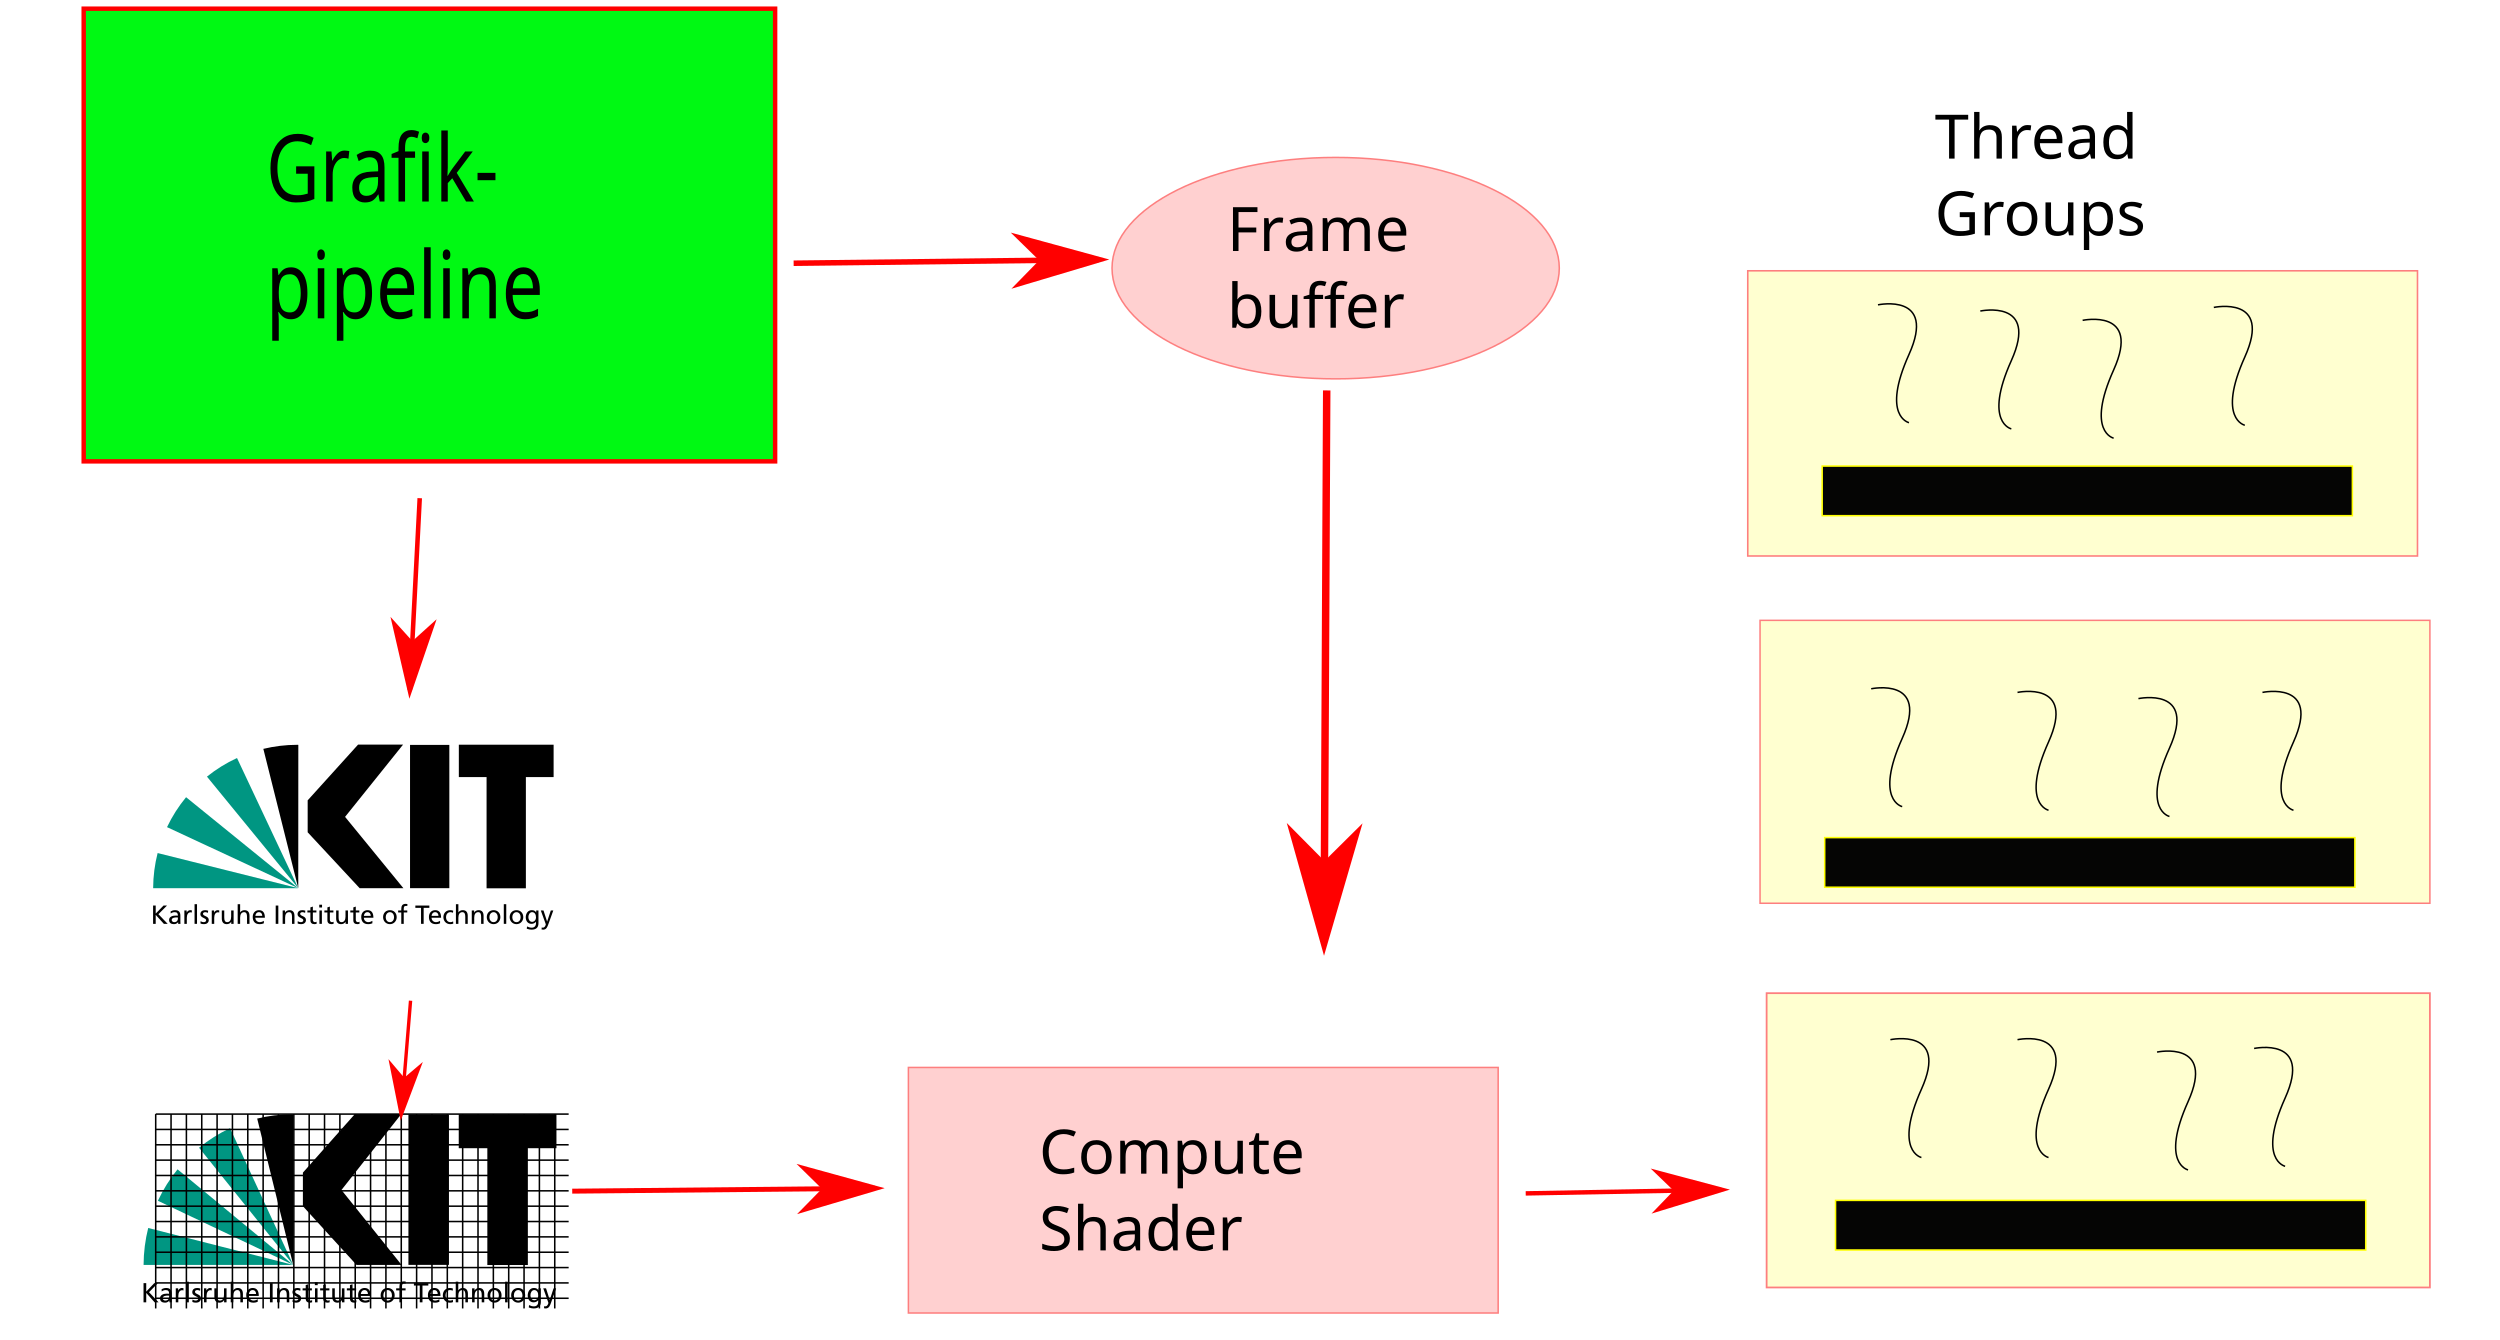
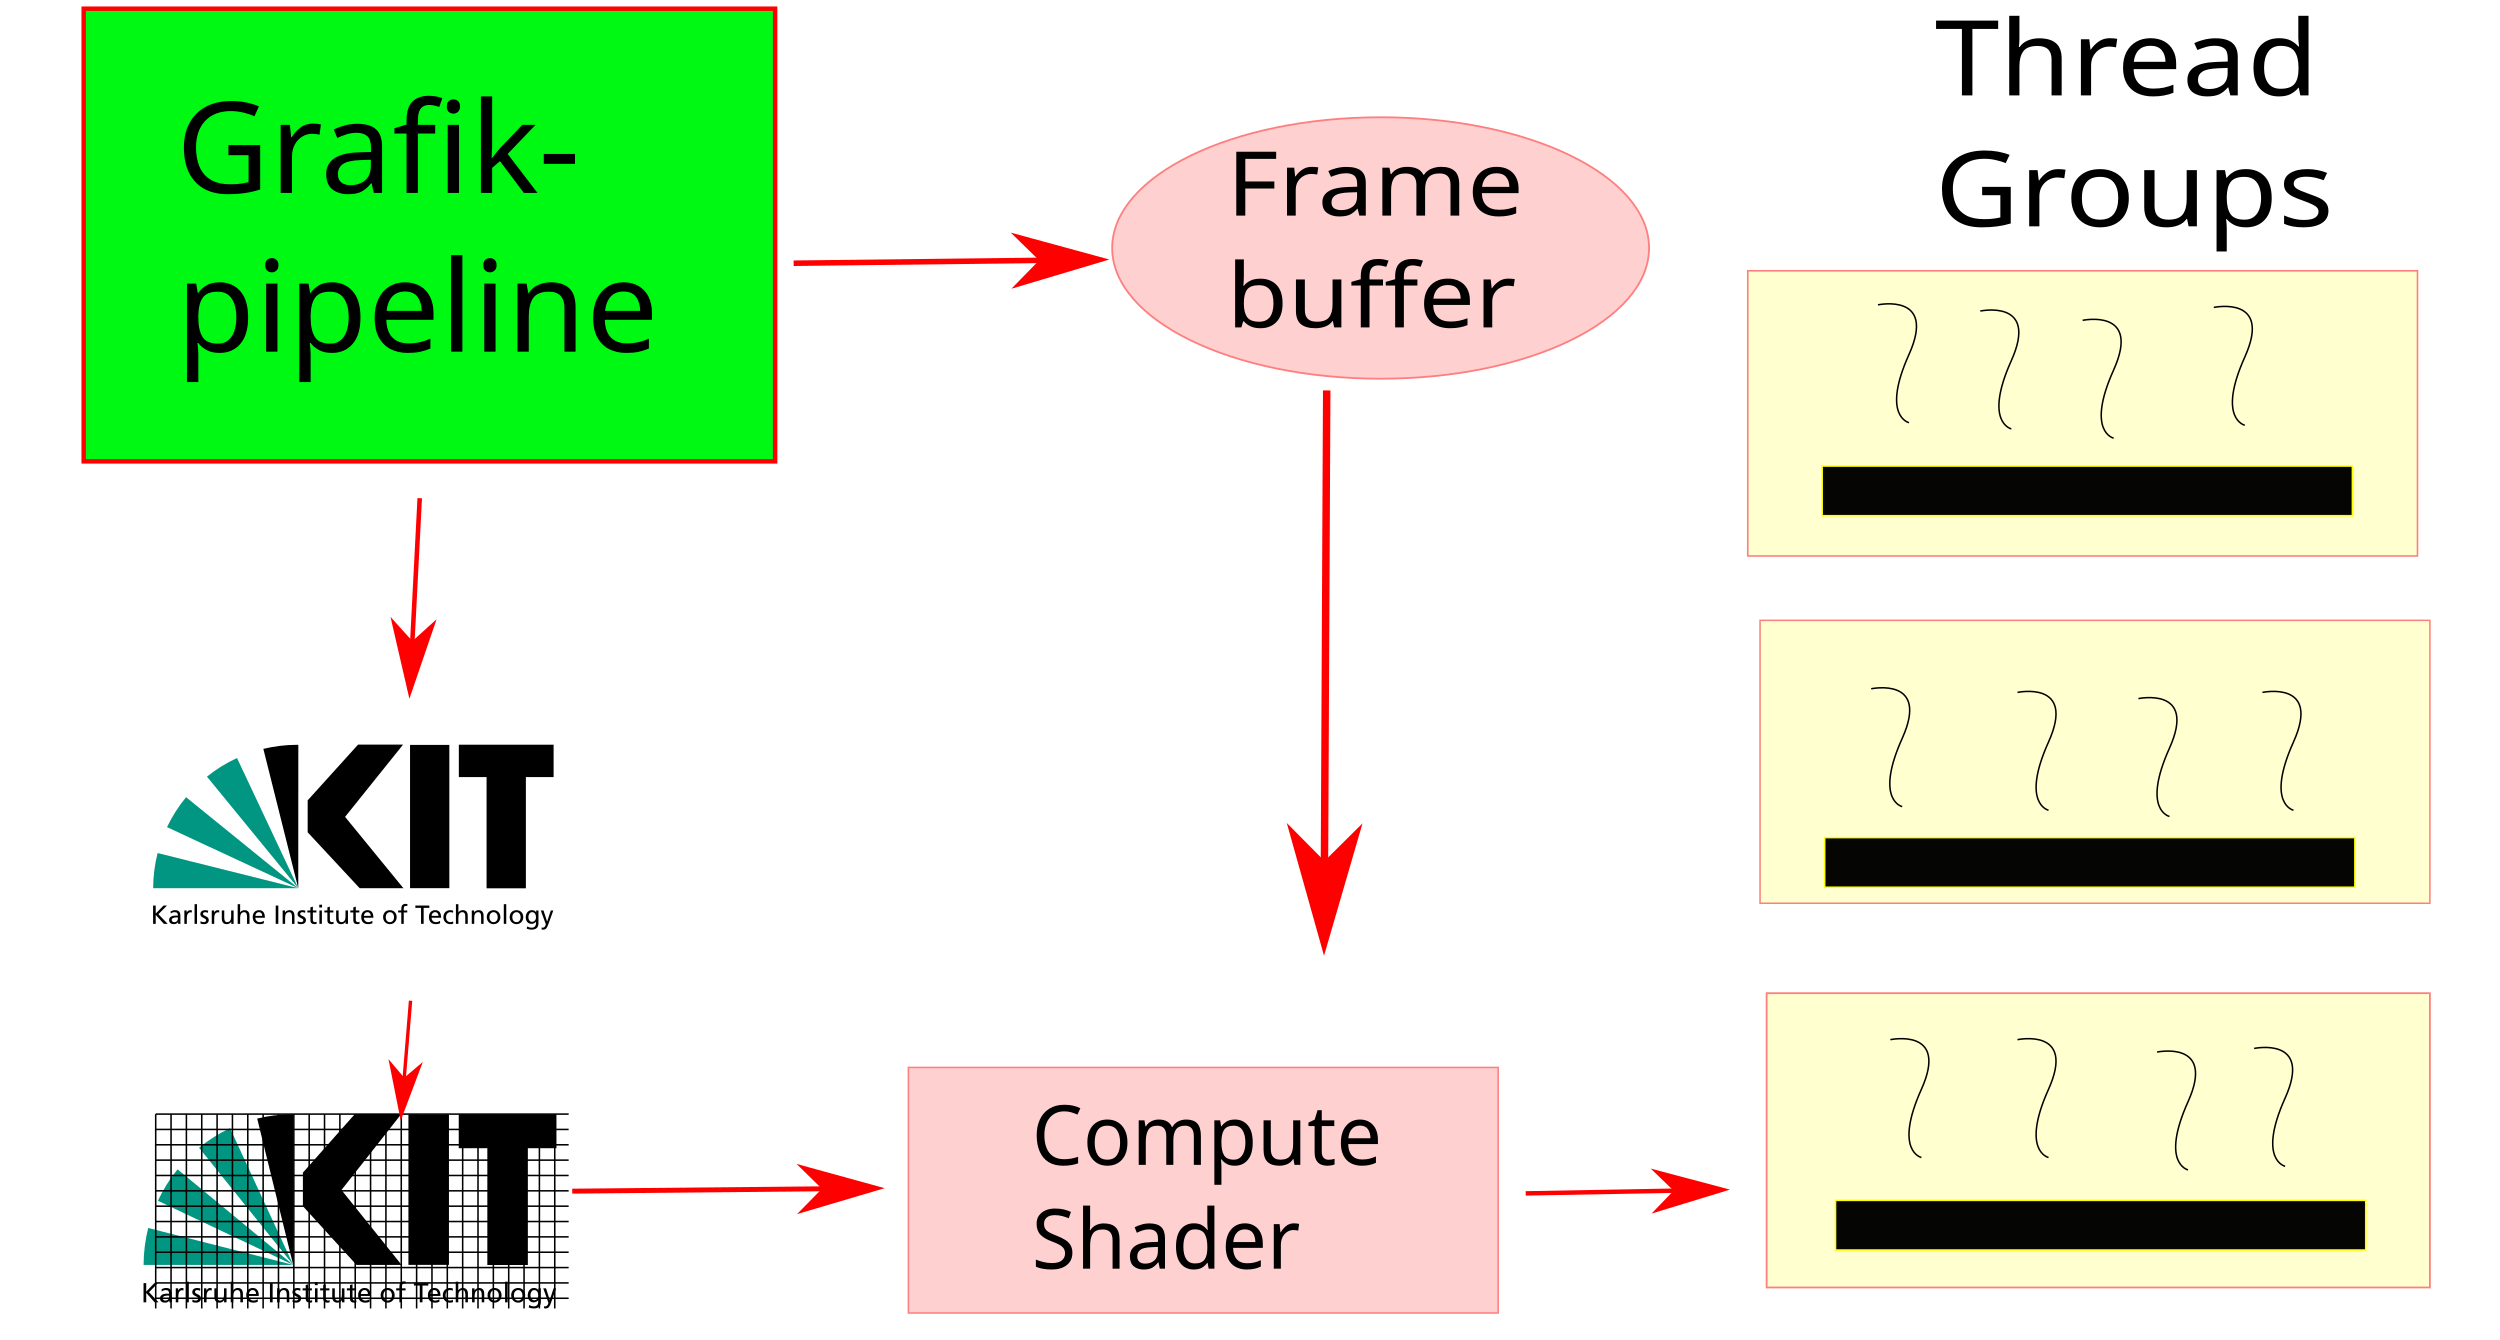
<svg xmlns="http://www.w3.org/2000/svg" width="431mm" height="231mm" viewBox="0 0 431 231" version="1.1" id="svg865">
  <defs id="defs859">
    <marker style="overflow:visible" id="marker8663" refX="0" refY="0" orient="auto">
      <path transform="matrix(-0.8,0,0,-0.8,-10,0)" style="fill:#ff0000;fill-opacity:1;fill-rule:evenodd;stroke:#ff0000;stroke-width:1pt;stroke-opacity:1" d="M 0,0 5,-5 -12.5,0 5,5 Z" id="path8661" />
    </marker>
    <marker orient="auto" refY="0" refX="0" id="marker1765" style="overflow:visible">
      <path id="path1763" d="M 0,0 5,-5 -12.5,0 5,5 Z" style="fill:#ff0000;fill-opacity:1;fill-rule:evenodd;stroke:#ff0000;stroke-width:1pt;stroke-opacity:1" transform="matrix(-0.8,0,0,-0.8,-10,0)" />
    </marker>
    <marker orient="auto" refY="0" refX="0" id="Arrow1Lend" style="overflow:visible">
      <path id="path1086" d="M 0,0 5,-5 -12.5,0 5,5 Z" style="fill:#ff0000;fill-opacity:1;fill-rule:evenodd;stroke:#ff0000;stroke-width:1pt;stroke-opacity:1" transform="matrix(-0.8,0,0,-0.8,-10,0)" />
    </marker>
    <marker orient="auto" refY="0" refX="0" id="marker1765-7" style="overflow:visible">
      <path id="path1763-9" d="M 0,0 5,-5 -12.5,0 5,5 Z" style="fill:#ff0000;fill-opacity:1;fill-rule:evenodd;stroke:#ff0000;stroke-width:1pt;stroke-opacity:1" transform="matrix(-0.8,0,0,-0.8,-10,0)" />
    </marker>
    <marker orient="auto" refY="0" refX="0" id="marker1765-7-8" style="overflow:visible">
      <path id="path1763-9-2" d="M 0,0 5,-5 -12.5,0 5,5 Z" style="fill:#ff0000;fill-opacity:1;fill-rule:evenodd;stroke:#ff0000;stroke-width:1pt;stroke-opacity:1" transform="matrix(-0.8,0,0,-0.8,-10,0)" />
    </marker>
    <marker orient="auto" refY="0" refX="0" id="marker1765-7-6" style="overflow:visible">
      <path id="path1763-9-7" d="M 0,0 5,-5 -12.5,0 5,5 Z" style="fill:#ff0000;fill-opacity:1;fill-rule:evenodd;stroke:#ff0000;stroke-width:1pt;stroke-opacity:1" transform="matrix(-0.8,0,0,-0.8,-10,0)" />
    </marker>
    <marker style="overflow:visible" id="marker8663-7" refX="0" refY="0" orient="auto">
      <path transform="matrix(-0.8,0,0,-0.8,-10,0)" style="fill:#ff0000;fill-opacity:1;fill-rule:evenodd;stroke:#ff0000;stroke-width:1pt;stroke-opacity:1" d="M 0,0 5,-5 -12.5,0 5,5 Z" id="path8661-4" />
    </marker>
  </defs>
  <g id="layer1" transform="translate(0,-66)">
    <rect style="opacity:0.5;fill:#ff0000;fill-opacity:0.365;stroke:#fc0000;stroke-width:0.265;stroke-miterlimit:4;stroke-dasharray:none;stroke-opacity:1;paint-order:markers fill stroke" id="rect1434" width="101.676" height="42.333" x="156.607" y="250.028" />
-     <text xml:space="preserve" style="font-style:normal;font-weight:normal;font-size:10.583px;line-height:1.25;font-family:sans-serif;letter-spacing:0px;word-spacing:0px;fill:#000000;fill-opacity:1;stroke:none;stroke-width:0.265" x="179.134" y="268.339" id="text1438">
-       <tspan id="tspan1436" x="179.134" y="268.339" style="stroke-width:0.265">Compute</tspan>
-       <tspan x="179.134" y="281.568" style="stroke-width:0.265" id="tspan1479">Shader</tspan>
+     <text xml:space="preserve" style="font-style:normal;font-weight:normal;font-size:14.128px;line-height:1.25;font-family:sans-serif;letter-spacing:0px;word-spacing:0px;fill:#000000;fill-opacity:1;stroke:none;stroke-width:0.353" x="180.214" y="263.37" id="text1438" transform="scale(0.9870291,1.013141)">
+       <tspan id="tspan1436" x="180.214" y="263.37" style="stroke-width:0.353">Compute</tspan>
+       <tspan x="180.214" y="281.029" style="stroke-width:0.353" id="tspan1479">Shader</tspan>
    </text>
-     <ellipse style="opacity:0.5;fill:#ff0000;fill-opacity:0.365;stroke:#fc0000;stroke-width:0.265;stroke-miterlimit:4;stroke-dasharray:none;stroke-opacity:1;paint-order:markers fill stroke" id="path1440" cx="230.268" cy="112.228" rx="38.554" ry="19.088" />
-     <text xml:space="preserve" style="font-style:normal;font-weight:normal;font-size:10.583px;line-height:1.25;font-family:sans-serif;letter-spacing:0px;word-spacing:0px;fill:#000000;fill-opacity:1;stroke:none;stroke-width:0.265" x="211.537" y="109.275" id="text1444">
-       <tspan id="tspan1442" x="211.537" y="109.275" style="stroke-width:0.265">Frame</tspan>
-       <tspan x="211.537" y="122.504" style="stroke-width:0.265" id="tspan1477">buffer</tspan>
+     <ellipse style="opacity:0.5;fill:#ff0000;fill-opacity:0.365;stroke:#fc0000;stroke-width:0.315;stroke-miterlimit:4;stroke-dasharray:none;stroke-opacity:1;paint-order:markers fill stroke" id="path1440" cx="238.019" cy="108.754" rx="46.279" ry="22.537" />
+     <text xml:space="preserve" style="font-style:normal;font-weight:normal;font-size:16.296px;line-height:1.25;font-family:sans-serif;letter-spacing:0px;word-spacing:0px;fill:#000000;fill-opacity:1;stroke:none;stroke-width:0.407" x="199.985" y="109.096" id="text1444" transform="scale(1.057417,0.9457006)">
+       <tspan id="tspan1442" x="199.985" y="109.096" style="stroke-width:0.407">Frame</tspan>
+       <tspan x="199.985" y="129.465" style="stroke-width:0.407" id="tspan1477">buffer</tspan>
    </text>
    <g transform="matrix(0.3527778,0,0,-0.3527778,26.39262,226.3122)" id="g1454">
      <g transform="scale(0.1)" id="g1456">
        <path id="path1458" style="fill:#000000;fill-opacity:1;fill-rule:nonzero;stroke:none" d="M 1223.2,203.746 H 1009.45 L 755.41,476.984 v 156.067 l 246.31,272.441 h 219.94 L 938.203,552.305 1223.2,203.746" />
        <path id="path1460" style="fill:#000000;fill-opacity:1;fill-rule:nonzero;stroke:none" d="m 1255.67,203.855 h 192.07 V 904 h -192.07 z" />
        <path id="path1462" style="fill:#000000;fill-opacity:1;fill-rule:nonzero;stroke:none" d="M 1957.31,904.98 H 1494.16 V 746.719 h 135.54 v -543.52 h 192.07 v 543.52 h 135.54 V 904.98" />
        <path id="path1464" style="fill:#000000;fill-opacity:1;fill-rule:nonzero;stroke:none" d="m 709.523,203.813 -0.109,0.226 v -0.098 l 0.109,-0.128" />
        <path id="path1466" style="fill:#000000;fill-opacity:1;fill-rule:nonzero;stroke:none" d="m 709.414,203.879 v 0.062 l -0.023,0.032 0.023,-0.094" />
        <path id="path1468" style="fill:#009682;fill-opacity:1;fill-rule:nonzero;stroke:none" d="M 161.211,648.41 C 124.453,603.922 93.129,554.805 68.082,502.125 L 709.41,203.75 161.211,648.41" />
        <path id="path1470" style="fill:#009682;fill-opacity:1;fill-rule:nonzero;stroke:none" d="m 709.336,204.055 -299.25,635.894 c -52.801,-24.328 -102.074,-54.957 -146.848,-91 l 446.16,-545.133 -0.062,0.239" />
        <path id="path1472" style="fill:#000000;fill-opacity:1;fill-rule:nonzero;stroke:none" d="m 709.391,203.973 0.023,-0.032 v 0.098 l -0.086,0.18 0.063,-0.246" />
        <path id="path1474" style="fill:#000000;fill-opacity:1;fill-rule:nonzero;stroke:none" d="m 709.391,203.973 0.023,-0.032 v 0.098 l -0.086,0.18 0.063,-0.246" />
        <path id="path1476" style="fill:#009682;fill-opacity:1;fill-rule:nonzero;stroke:none" d="M 22.172,375.523 C 8.09,320.574 0.527,263.016 0.234,203.734 H 709.191 L 22.172,375.523" />
        <path id="path1478" style="fill:#000000;fill-opacity:1;fill-rule:nonzero;stroke:none" d="m 709.422,203.879 0.328,700.43 c -1.77,0.011 -3.52,0.132 -5.293,0.132 -57.098,0 -112.539,-6.961 -165.691,-19.789 l 170.57,-680.597 0.086,-0.176" />
        <path id="path1480" style="fill:#000000;fill-opacity:1;fill-rule:nonzero;stroke:none" d="M 0,118.922 H 12.809 V 79.617 L 50.973,118.922 H 68.004 L 26,76.656 71.332,29.531 H 52.637 L 12.809,73.336 V 29.531 H 0 v 89.391" />
        <path id="path1482" style="fill:#000000;fill-opacity:1;fill-rule:nonzero;stroke:none" d="m 121.281,60.652 c -2.566,0 -5.125,0.262 -7.687,0.262 -6.528,0 -22.668,-1.035 -22.668,-12.566 0,-6.899 6.656,-10.617 12.168,-10.617 11.906,0 18.187,7.43 18.187,17.16 z M 85.551,90.231 c 6.016,3.594 13.191,6.144 21.515,6.144 18.696,0 26.254,-9.211 26.254,-27.012 V 42.34 c 0,-7.43 0.254,-10.891 0.508,-12.809 h -11.273 v 8.457 h -0.254 C 119.488,34.02 113.082,28 102.066,28 87.984,28 78.121,34.141 78.121,48.348 c 0,16.406 17.922,21.523 30.352,21.523 4.734,0 8.066,0 12.808,-0.254 0,11.277 -4.105,17.031 -16.14,17.031 -6.782,0 -14.082,-2.559 -18.953,-6.652 l -0.637,10.234" />
        <path id="path1484" style="fill:#000000;fill-opacity:1;fill-rule:nonzero;stroke:none" d="m 152.816,94.852 h 11.27 V 84.723 h 0.254 c 3.203,6.789 10.117,11.652 17.035,11.652 3.59,0 5.383,-0.371 7.938,-0.891 V 84.723 c -2.168,0.898 -4.606,1.164 -6.657,1.164 -10.758,0 -17.801,-10.246 -17.801,-26.637 V 29.531 h -12.039 v 65.32" />
        <path id="path1486" style="fill:#000000;fill-opacity:1;fill-rule:nonzero;stroke:none" d="m 202.633,29.531 h 12.035 v 96.051 H 202.633 Z" />
        <path id="path1488" style="fill:#000000;fill-opacity:1;fill-rule:nonzero;stroke:none" d="m 232.023,42.34 c 4.739,-3.07 11.532,-4.609 14.985,-4.609 5.5,0 12.293,2.309 12.293,9.34 0,11.91 -28.301,10.899 -28.301,29.207 0,13.574 10.113,20.098 23.047,20.098 5.641,0 10.246,-1.145 14.992,-2.551 l -1.031,-10.496 c -2.684,1.66 -9.86,3.32 -12.676,3.32 -6.152,0 -11.523,-2.559 -11.523,-7.941 0,-13.309 28.3,-9.48 28.3,-30.359 C 272.109,34.398 260.965,28 249.316,28 c -6.152,0 -12.425,0.629 -17.933,3.59 l 0.64,10.75" />
        <path id="path1490" style="fill:#000000;fill-opacity:1;fill-rule:nonzero;stroke:none" d="M 286.707,94.852 H 297.98 V 84.723 h 0.254 c 3.2,6.789 10.11,11.652 17.036,11.652 3.582,0 5.378,-0.371 7.933,-0.891 V 84.723 c -2.172,0.898 -4.605,1.164 -6.656,1.164 -10.754,0 -17.801,-10.246 -17.801,-26.637 V 29.531 h -12.039 v 65.32" />
        <path id="path1492" style="fill:#000000;fill-opacity:1;fill-rule:nonzero;stroke:none" d="m 393.516,29.531 h -11.649 v 10.367 h -0.262 C 378.016,32.48 369.313,28 360.219,28 343.316,28 335.758,38.488 335.758,56.039 v 38.812 h 12.035 V 61.043 c 0,-15.234 3.336,-22.664 13.832,-23.312 13.707,0 19.855,11.008 19.855,26.895 v 30.227 h 12.036 V 29.531" />
        <path id="path1494" style="fill:#000000;fill-opacity:1;fill-rule:nonzero;stroke:none" d="m 413.336,125.582 h 12.039 V 85.496 h 0.258 c 4.351,6.914 11.91,10.879 21.004,10.879 16.906,0 24.461,-10.488 24.461,-28.039 V 29.531 h -12.039 v 33.805 c 0,15.234 -3.325,22.668 -13.829,23.312 -13.707,0 -19.855,-11.008 -19.855,-26.895 V 29.531 h -12.039 v 96.051" />
        <path id="path1496" style="fill:#000000;fill-opacity:1;fill-rule:nonzero;stroke:none" d="m 533.512,68.473 c 0,9.98 -5.887,18.176 -16.262,18.176 -11.781,0 -16.648,-9.726 -17.543,-18.176 z m 7.812,-36.254 C 536.719,30.551 531.465,28 520.711,28 c -23.18,0 -33.813,14.09 -33.813,35.336 0,19.348 12.165,33.039 30.606,33.039 21.773,0 28.82,-15.871 28.82,-36.887 h -46.617 c 0,-12.93 10.117,-21.758 21.512,-21.758 7.945,0 17.164,4.098 20.105,6.527 v -12.039" />
        <path id="path1498" style="fill:#000000;fill-opacity:1;fill-rule:nonzero;stroke:none" d="m 599.207,29.531 h 12.809 v 89.391 H 599.207 Z" />
        <path id="path1500" style="fill:#000000;fill-opacity:1;fill-rule:nonzero;stroke:none" d="m 633.145,94.852 h 11.656 V 84.481 h 0.262 c 3.585,7.422 12.292,11.895 21.382,11.895 16.903,0 24.465,-10.488 24.465,-28.039 V 29.531 h -12.043 v 33.805 c 0,15.234 -3.324,22.668 -13.828,23.312 -13.707,0 -19.855,-11.008 -19.855,-26.895 V 29.531 h -12.039 v 65.32" />
        <path id="path1502" style="fill:#000000;fill-opacity:1;fill-rule:nonzero;stroke:none" d="m 706.961,42.34 c 4.738,-3.07 11.527,-4.609 14.988,-4.609 5.504,0 12.289,2.309 12.289,9.34 0,11.91 -28.297,10.899 -28.297,29.207 0,13.574 10.114,20.098 23.047,20.098 5.641,0 10.246,-1.145 14.992,-2.551 l -1.031,-10.496 c -2.687,1.66 -9.859,3.32 -12.679,3.32 -6.149,0 -11.528,-2.559 -11.528,-7.941 0,-13.309 28.309,-9.48 28.309,-30.359 C 747.051,34.398 735.902,28 724.25,28 c -6.148,0 -12.418,0.629 -17.926,3.59 l 0.637,10.75" />
        <path id="path1504" style="fill:#000000;fill-opacity:1;fill-rule:nonzero;stroke:none" d="M 798.082,85.113 H 780.793 V 49.391 c 0,-7.562 4.609,-11.66 10.117,-11.66 3.715,0 6.406,1.148 8.195,2.309 v -10.25 C 796.418,29.02 792.707,28 788.863,28 776.434,28 768.75,33.891 768.75,46.949 v 38.164 h -14.723 v 9.738 h 14.723 v 15.105 l 12.043,3.848 V 94.852 h 17.289 v -9.738" />
        <path id="path1506" style="fill:#000000;fill-opacity:1;fill-rule:nonzero;stroke:none" d="m 812.809,94.852 h 12.035 V 29.531 h -12.035 z m 12.808,14.589 h -13.574 v 13.575 h 13.574 v -13.575" />
        <path id="path1508" style="fill:#000000;fill-opacity:1;fill-rule:nonzero;stroke:none" d="M 881.133,85.113 H 863.844 V 49.391 c 0,-7.562 4.609,-11.66 10.117,-11.66 3.711,0 6.402,1.148 8.191,2.309 v -10.25 C 879.461,29.02 875.754,28 871.914,28 859.48,28 851.801,33.891 851.801,46.949 V 85.113 H 837.07 v 9.738 h 14.731 v 15.105 l 12.043,3.848 V 94.852 h 17.289 v -9.738" />
        <path id="path1510" style="fill:#000000;fill-opacity:1;fill-rule:nonzero;stroke:none" d="m 952.344,29.531 h -11.672 v 10.367 h -0.25 C 936.832,32.48 928.133,28 919.043,28 902.133,28 894.57,38.488 894.57,56.039 v 38.812 h 12.043 V 61.043 c 0,-15.234 3.328,-22.664 13.828,-23.312 13.711,0 19.86,11.008 19.86,26.895 v 30.227 h 12.043 V 29.531" />
        <path id="path1512" style="fill:#000000;fill-opacity:1;fill-rule:nonzero;stroke:none" d="M 1007.84,85.113 H 990.563 V 49.391 c 0,-7.562 4.609,-11.66 10.117,-11.66 3.71,0 6.4,1.148 8.19,2.309 v -10.25 C 1006.18,29.02 1002.47,28 998.633,28 c -12.43,0 -20.11,5.891 -20.11,18.949 v 38.164 h -14.722 v 9.738 h 14.722 v 15.105 l 12.04,3.848 V 94.852 h 17.277 v -9.738" />
        <path id="path1514" style="fill:#000000;fill-opacity:1;fill-rule:nonzero;stroke:none" d="m 1063.8,68.473 c 0,9.98 -5.89,18.176 -16.25,18.176 -11.79,0 -16.66,-9.726 -17.56,-18.176 z m 7.82,-36.254 C 1066.99,30.551 1061.77,28 1050.99,28 c -23.18,0 -33.81,14.09 -33.81,35.336 0,19.348 12.17,33.039 30.6,33.039 21.78,0 28.83,-15.871 28.83,-36.887 h -46.62 c 0,-12.93 10.11,-21.758 21.51,-21.758 7.93,0 17.18,4.098 20.12,6.527 v -12.039" />
        <path id="path1516" style="fill:#000000;fill-opacity:1;fill-rule:nonzero;stroke:none" d="m 1157.28,37.73 c 14.1,0 20.36,12.801 20.36,24.453 0,12.422 -7.55,24.465 -20.36,24.465 -12.92,0 -20.48,-12.043 -20.48,-24.465 0,-11.652 6.26,-24.453 20.48,-24.453 z m 0,58.645 c 19.86,0 33.18,-14.336 33.18,-34.191 C 1190.46,43.48 1176.88,28 1157.28,28 c -19.71,0 -33.29,15.48 -33.29,34.184 0,19.855 13.32,34.191 33.29,34.191" />
        <path id="path1518" style="fill:#000000;fill-opacity:1;fill-rule:nonzero;stroke:none" d="m 1212.88,85.113 h -15.37 v 9.738 h 15.37 v 6.003 c 0,15.879 4.09,26.27 21.88,26.27 3.08,0 5.65,-0.391 8.07,-0.77 l -0.51,-9.738 c -1.4,0.508 -3.7,0.762 -5.75,0.762 -10.38,0 -11.65,-6.649 -11.65,-15.488 v -7.039 h 17.28 v -9.738 h -17.28 v -55.582 h -12.04 v 55.582" />
        <path id="path1520" style="fill:#000000;fill-opacity:1;fill-rule:nonzero;stroke:none" d="m 1309.43,107.652 h -27.78 v 11.27 h 68.37 v -11.27 h -27.79 V 29.531 h -12.8 v 78.121" />
        <path id="path1522" style="fill:#000000;fill-opacity:1;fill-rule:nonzero;stroke:none" d="m 1394.61,68.473 c 0,9.98 -5.87,18.176 -16.25,18.176 -11.79,0 -16.67,-9.726 -17.55,-18.176 z m 7.81,-36.254 C 1397.82,30.551 1392.58,28 1381.8,28 c -23.18,0 -33.79,14.09 -33.79,35.336 0,19.348 12.15,33.039 30.6,33.039 21.78,0 28.8,-15.871 28.8,-36.887 h -46.6 c 0,-12.93 10.13,-21.758 21.5,-21.758 7.95,0 17.17,4.098 20.11,6.527 v -12.039" />
        <path id="path1524" style="fill:#000000;fill-opacity:1;fill-rule:nonzero;stroke:none" d="m 1465.57,83.836 c -4.61,1.914 -9.22,2.812 -13.06,2.812 -13.45,0 -21.01,-12.043 -21.01,-24.465 0,-11.652 6.28,-24.453 21.77,-24.453 4.1,0 9.23,1.277 12.95,3.719 l 0.9,-10.758 C 1462.13,28.379 1456.35,28 1452,28 c -19.74,0 -33.31,15.48 -33.31,34.184 0,19.855 13.34,34.191 33.31,34.191 4.85,0 11.14,-1.145 14.59,-2.551 l -1.02,-9.988" />
        <path id="path1526" style="fill:#000000;fill-opacity:1;fill-rule:nonzero;stroke:none" d="m 1479.9,125.582 h 12.05 V 85.496 h 0.25 c 4.35,6.914 11.91,10.879 21.01,10.879 16.9,0 24.46,-10.488 24.46,-28.039 V 29.531 h -12.05 v 33.805 c 0,15.234 -3.32,22.668 -13.82,23.312 -13.71,0 -19.85,-11.008 -19.85,-26.895 V 29.531 h -12.05 v 96.051" />
        <path id="path1528" style="fill:#000000;fill-opacity:1;fill-rule:nonzero;stroke:none" d="M 1557.35,94.852 H 1569 V 84.481 h 0.26 c 3.58,7.422 12.29,11.895 21.37,11.895 16.91,0 24.47,-10.488 24.47,-28.039 V 29.531 h -12.03 v 33.805 c 0,15.234 -3.35,22.668 -13.84,23.312 -13.71,0 -19.86,-11.008 -19.86,-26.895 V 29.531 h -12.02 v 65.32" />
        <path id="path1530" style="fill:#000000;fill-opacity:1;fill-rule:nonzero;stroke:none" d="m 1663.97,37.73 c 14.09,0 20.36,12.801 20.36,24.453 0,12.422 -7.56,24.465 -20.36,24.465 -12.93,0 -20.49,-12.043 -20.49,-24.465 0,-11.652 6.27,-24.453 20.49,-24.453 z m 0,58.645 c 19.86,0 33.17,-14.336 33.17,-34.191 C 1697.14,43.48 1683.57,28 1663.97,28 c -19.72,0 -33.29,15.48 -33.29,34.184 0,19.855 13.31,34.191 33.29,34.191" />
        <path id="path1532" style="fill:#000000;fill-opacity:1;fill-rule:nonzero;stroke:none" d="m 1713.85,29.531 h 12.039 v 96.051 H 1713.85 Z" />
        <path id="path1534" style="fill:#000000;fill-opacity:1;fill-rule:nonzero;stroke:none" d="m 1775.9,37.73 c 14.08,0 20.36,12.801 20.36,24.453 0,12.422 -7.56,24.465 -20.36,24.465 -12.94,0 -20.5,-12.043 -20.5,-24.465 0,-11.652 6.28,-24.453 20.5,-24.453 z m 0,58.645 c 19.85,0 33.17,-14.336 33.17,-34.191 C 1809.07,43.48 1795.48,28 1775.9,28 c -19.72,0 -33.31,15.48 -33.31,34.184 0,19.855 13.32,34.191 33.31,34.191" />
        <path id="path1536" style="fill:#000000;fill-opacity:1;fill-rule:nonzero;stroke:none" d="m 1871.24,61.422 c 0,13.566 -6.29,25.227 -19.09,25.227 -12.16,0 -18.2,-13.184 -18.2,-24.328 0,-12.289 6.94,-23.051 18.2,-23.051 11.26,0 19.09,9.988 19.09,22.152 z m 12.02,-29.082 c 0,-19.832 -10.24,-31.238 -33.68,-31.238 -6.92,0 -12.92,0.898 -23.44,4.477 l 1.29,11.152 c 9.23,-4.223 14.73,-5.891 23.56,-5.891 12.69,0 20.25,8.57 20.25,22.398 v 6.422 h -0.28 c -5.11,-6.809 -13.57,-10.129 -21.89,-10.129 -18.7,0 -27.92,15.226 -27.92,32.145 0,16.777 9.49,34.699 29.21,34.699 11.51,0 17.92,-4.219 21.5,-11.262 h 0.26 v 9.738 h 11.14 V 32.34" />
        <path id="path1538" style="fill:#000000;fill-opacity:1;fill-rule:nonzero;stroke:none" d="m 1899.2,11.859 c 1.53,-0.508 3.58,-1.02 5.64,-1.02 10.74,0 14.33,14.84 14.33,16.129 0,1.41 -1.53,4.742 -2.31,6.922 l -22.15,60.961 h 13.2 l 17.53,-54.051 h 0.27 l 17.92,54.051 h 12.16 l -24.06,-66.731 c -4.49,-12.543 -9.23,-27.02 -25.11,-27.02 -3.84,0 -6.01,0.508 -8.2,0.898 l 0.78,9.859" />
      </g>
    </g>
    <g transform="matrix(0.3637017,0,0,-0.3705092,24.74431,291.618)" id="g1593">
      <g transform="scale(0.1)" id="g1595">
        <path id="path1597" style="fill:#000000;fill-opacity:1;fill-rule:nonzero;stroke:none" d="M 1223.2,203.746 H 1009.45 L 755.41,476.984 v 156.067 l 246.31,272.441 h 219.94 L 938.203,552.305 1223.2,203.746" />
        <path id="path1599" style="fill:#000000;fill-opacity:1;fill-rule:nonzero;stroke:none" d="m 1255.67,203.855 h 192.07 V 904 h -192.07 z" />
        <path id="path1601" style="fill:#000000;fill-opacity:1;fill-rule:nonzero;stroke:none" d="M 1957.31,904.98 H 1494.16 V 746.719 h 135.54 v -543.52 h 192.07 v 543.52 h 135.54 V 904.98" />
        <path id="path1603" style="fill:#000000;fill-opacity:1;fill-rule:nonzero;stroke:none" d="m 709.523,203.813 -0.109,0.226 v -0.098 l 0.109,-0.128" />
        <path id="path1605" style="fill:#000000;fill-opacity:1;fill-rule:nonzero;stroke:none" d="m 709.414,203.879 v 0.062 l -0.023,0.032 0.023,-0.094" />
        <path id="path1607" style="fill:#009682;fill-opacity:1;fill-rule:nonzero;stroke:none" d="M 161.211,648.41 C 124.453,603.922 93.129,554.805 68.082,502.125 L 709.41,203.75 161.211,648.41" />
        <path id="path1609" style="fill:#009682;fill-opacity:1;fill-rule:nonzero;stroke:none" d="m 709.336,204.055 -299.25,635.894 c -52.801,-24.328 -102.074,-54.957 -146.848,-91 l 446.16,-545.133 -0.062,0.239" />
        <path id="path1611" style="fill:#000000;fill-opacity:1;fill-rule:nonzero;stroke:none" d="m 709.391,203.973 0.023,-0.032 v 0.098 l -0.086,0.18 0.063,-0.246" />
        <path id="path1613" style="fill:#000000;fill-opacity:1;fill-rule:nonzero;stroke:none" d="m 709.391,203.973 0.023,-0.032 v 0.098 l -0.086,0.18 0.063,-0.246" />
        <path id="path1615" style="fill:#009682;fill-opacity:1;fill-rule:nonzero;stroke:none" d="M 22.172,375.523 C 8.09,320.574 0.527,263.016 0.234,203.734 H 709.191 L 22.172,375.523" />
        <path id="path1617" style="fill:#000000;fill-opacity:1;fill-rule:nonzero;stroke:none" d="m 709.422,203.879 0.328,700.43 c -1.77,0.011 -3.52,0.132 -5.293,0.132 -57.098,0 -112.539,-6.961 -165.691,-19.789 l 170.57,-680.597 0.086,-0.176" />
        <path id="path1619" style="fill:#000000;fill-opacity:1;fill-rule:nonzero;stroke:none" d="M 0,118.922 H 12.809 V 79.617 L 50.973,118.922 H 68.004 L 26,76.656 71.332,29.531 H 52.637 L 12.809,73.336 V 29.531 H 0 v 89.391" />
        <path id="path1621" style="fill:#000000;fill-opacity:1;fill-rule:nonzero;stroke:none" d="m 121.281,60.652 c -2.566,0 -5.125,0.262 -7.687,0.262 -6.528,0 -22.668,-1.035 -22.668,-12.566 0,-6.899 6.656,-10.617 12.168,-10.617 11.906,0 18.187,7.43 18.187,17.16 z M 85.551,90.231 c 6.016,3.594 13.191,6.144 21.515,6.144 18.696,0 26.254,-9.211 26.254,-27.012 V 42.34 c 0,-7.43 0.254,-10.891 0.508,-12.809 h -11.273 v 8.457 h -0.254 C 119.488,34.02 113.082,28 102.066,28 87.984,28 78.121,34.141 78.121,48.348 c 0,16.406 17.922,21.523 30.352,21.523 4.734,0 8.066,0 12.808,-0.254 0,11.277 -4.105,17.031 -16.14,17.031 -6.782,0 -14.082,-2.559 -18.953,-6.652 l -0.637,10.234" />
        <path id="path1623" style="fill:#000000;fill-opacity:1;fill-rule:nonzero;stroke:none" d="m 152.816,94.852 h 11.27 V 84.723 h 0.254 c 3.203,6.789 10.117,11.652 17.035,11.652 3.59,0 5.383,-0.371 7.938,-0.891 V 84.723 c -2.168,0.898 -4.606,1.164 -6.657,1.164 -10.758,0 -17.801,-10.246 -17.801,-26.637 V 29.531 h -12.039 v 65.32" />
        <path id="path1625" style="fill:#000000;fill-opacity:1;fill-rule:nonzero;stroke:none" d="m 202.633,29.531 h 12.035 v 96.051 H 202.633 Z" />
        <path id="path1627" style="fill:#000000;fill-opacity:1;fill-rule:nonzero;stroke:none" d="m 232.023,42.34 c 4.739,-3.07 11.532,-4.609 14.985,-4.609 5.5,0 12.293,2.309 12.293,9.34 0,11.91 -28.301,10.899 -28.301,29.207 0,13.574 10.113,20.098 23.047,20.098 5.641,0 10.246,-1.145 14.992,-2.551 l -1.031,-10.496 c -2.684,1.66 -9.86,3.32 -12.676,3.32 -6.152,0 -11.523,-2.559 -11.523,-7.941 0,-13.309 28.3,-9.48 28.3,-30.359 C 272.109,34.398 260.965,28 249.316,28 c -6.152,0 -12.425,0.629 -17.933,3.59 l 0.64,10.75" />
        <path id="path1629" style="fill:#000000;fill-opacity:1;fill-rule:nonzero;stroke:none" d="M 286.707,94.852 H 297.98 V 84.723 h 0.254 c 3.2,6.789 10.11,11.652 17.036,11.652 3.582,0 5.378,-0.371 7.933,-0.891 V 84.723 c -2.172,0.898 -4.605,1.164 -6.656,1.164 -10.754,0 -17.801,-10.246 -17.801,-26.637 V 29.531 h -12.039 v 65.32" />
        <path id="path1631" style="fill:#000000;fill-opacity:1;fill-rule:nonzero;stroke:none" d="m 393.516,29.531 h -11.649 v 10.367 h -0.262 C 378.016,32.48 369.313,28 360.219,28 343.316,28 335.758,38.488 335.758,56.039 v 38.812 h 12.035 V 61.043 c 0,-15.234 3.336,-22.664 13.832,-23.312 13.707,0 19.855,11.008 19.855,26.895 v 30.227 h 12.036 V 29.531" />
        <path id="path1633" style="fill:#000000;fill-opacity:1;fill-rule:nonzero;stroke:none" d="m 413.336,125.582 h 12.039 V 85.496 h 0.258 c 4.351,6.914 11.91,10.879 21.004,10.879 16.906,0 24.461,-10.488 24.461,-28.039 V 29.531 h -12.039 v 33.805 c 0,15.234 -3.325,22.668 -13.829,23.312 -13.707,0 -19.855,-11.008 -19.855,-26.895 V 29.531 h -12.039 v 96.051" />
        <path id="path1635" style="fill:#000000;fill-opacity:1;fill-rule:nonzero;stroke:none" d="m 533.512,68.473 c 0,9.98 -5.887,18.176 -16.262,18.176 -11.781,0 -16.648,-9.726 -17.543,-18.176 z m 7.812,-36.254 C 536.719,30.551 531.465,28 520.711,28 c -23.18,0 -33.813,14.09 -33.813,35.336 0,19.348 12.165,33.039 30.606,33.039 21.773,0 28.82,-15.871 28.82,-36.887 h -46.617 c 0,-12.93 10.117,-21.758 21.512,-21.758 7.945,0 17.164,4.098 20.105,6.527 v -12.039" />
        <path id="path1637" style="fill:#000000;fill-opacity:1;fill-rule:nonzero;stroke:none" d="m 599.207,29.531 h 12.809 v 89.391 H 599.207 Z" />
        <path id="path1639" style="fill:#000000;fill-opacity:1;fill-rule:nonzero;stroke:none" d="m 633.145,94.852 h 11.656 V 84.481 h 0.262 c 3.585,7.422 12.292,11.895 21.382,11.895 16.903,0 24.465,-10.488 24.465,-28.039 V 29.531 h -12.043 v 33.805 c 0,15.234 -3.324,22.668 -13.828,23.312 -13.707,0 -19.855,-11.008 -19.855,-26.895 V 29.531 h -12.039 v 65.32" />
        <path id="path1641" style="fill:#000000;fill-opacity:1;fill-rule:nonzero;stroke:none" d="m 706.961,42.34 c 4.738,-3.07 11.527,-4.609 14.988,-4.609 5.504,0 12.289,2.309 12.289,9.34 0,11.91 -28.297,10.899 -28.297,29.207 0,13.574 10.114,20.098 23.047,20.098 5.641,0 10.246,-1.145 14.992,-2.551 l -1.031,-10.496 c -2.687,1.66 -9.859,3.32 -12.679,3.32 -6.149,0 -11.528,-2.559 -11.528,-7.941 0,-13.309 28.309,-9.48 28.309,-30.359 C 747.051,34.398 735.902,28 724.25,28 c -6.148,0 -12.418,0.629 -17.926,3.59 l 0.637,10.75" />
        <path id="path1643" style="fill:#000000;fill-opacity:1;fill-rule:nonzero;stroke:none" d="M 798.082,85.113 H 780.793 V 49.391 c 0,-7.562 4.609,-11.66 10.117,-11.66 3.715,0 6.406,1.148 8.195,2.309 v -10.25 C 796.418,29.02 792.707,28 788.863,28 776.434,28 768.75,33.891 768.75,46.949 v 38.164 h -14.723 v 9.738 h 14.723 v 15.105 l 12.043,3.848 V 94.852 h 17.289 v -9.738" />
        <path id="path1645" style="fill:#000000;fill-opacity:1;fill-rule:nonzero;stroke:none" d="m 812.809,94.852 h 12.035 V 29.531 h -12.035 z m 12.808,14.589 h -13.574 v 13.575 h 13.574 v -13.575" />
        <path id="path1647" style="fill:#000000;fill-opacity:1;fill-rule:nonzero;stroke:none" d="M 881.133,85.113 H 863.844 V 49.391 c 0,-7.562 4.609,-11.66 10.117,-11.66 3.711,0 6.402,1.148 8.191,2.309 v -10.25 C 879.461,29.02 875.754,28 871.914,28 859.48,28 851.801,33.891 851.801,46.949 V 85.113 H 837.07 v 9.738 h 14.731 v 15.105 l 12.043,3.848 V 94.852 h 17.289 v -9.738" />
        <path id="path1649" style="fill:#000000;fill-opacity:1;fill-rule:nonzero;stroke:none" d="m 952.344,29.531 h -11.672 v 10.367 h -0.25 C 936.832,32.48 928.133,28 919.043,28 902.133,28 894.57,38.488 894.57,56.039 v 38.812 h 12.043 V 61.043 c 0,-15.234 3.328,-22.664 13.828,-23.312 13.711,0 19.86,11.008 19.86,26.895 v 30.227 h 12.043 V 29.531" />
        <path id="path1651" style="fill:#000000;fill-opacity:1;fill-rule:nonzero;stroke:none" d="M 1007.84,85.113 H 990.563 V 49.391 c 0,-7.562 4.609,-11.66 10.117,-11.66 3.71,0 6.4,1.148 8.19,2.309 v -10.25 C 1006.18,29.02 1002.47,28 998.633,28 c -12.43,0 -20.11,5.891 -20.11,18.949 v 38.164 h -14.722 v 9.738 h 14.722 v 15.105 l 12.04,3.848 V 94.852 h 17.277 v -9.738" />
        <path id="path1653" style="fill:#000000;fill-opacity:1;fill-rule:nonzero;stroke:none" d="m 1063.8,68.473 c 0,9.98 -5.89,18.176 -16.25,18.176 -11.79,0 -16.66,-9.726 -17.56,-18.176 z m 7.82,-36.254 C 1066.99,30.551 1061.77,28 1050.99,28 c -23.18,0 -33.81,14.09 -33.81,35.336 0,19.348 12.17,33.039 30.6,33.039 21.78,0 28.83,-15.871 28.83,-36.887 h -46.62 c 0,-12.93 10.11,-21.758 21.51,-21.758 7.93,0 17.18,4.098 20.12,6.527 v -12.039" />
        <path id="path1655" style="fill:#000000;fill-opacity:1;fill-rule:nonzero;stroke:none" d="m 1157.28,37.73 c 14.1,0 20.36,12.801 20.36,24.453 0,12.422 -7.55,24.465 -20.36,24.465 -12.92,0 -20.48,-12.043 -20.48,-24.465 0,-11.652 6.26,-24.453 20.48,-24.453 z m 0,58.645 c 19.86,0 33.18,-14.336 33.18,-34.191 C 1190.46,43.48 1176.88,28 1157.28,28 c -19.71,0 -33.29,15.48 -33.29,34.184 0,19.855 13.32,34.191 33.29,34.191" />
        <path id="path1657" style="fill:#000000;fill-opacity:1;fill-rule:nonzero;stroke:none" d="m 1212.88,85.113 h -15.37 v 9.738 h 15.37 v 6.003 c 0,15.879 4.09,26.27 21.88,26.27 3.08,0 5.65,-0.391 8.07,-0.77 l -0.51,-9.738 c -1.4,0.508 -3.7,0.762 -5.75,0.762 -10.38,0 -11.65,-6.649 -11.65,-15.488 v -7.039 h 17.28 v -9.738 h -17.28 v -55.582 h -12.04 v 55.582" />
        <path id="path1659" style="fill:#000000;fill-opacity:1;fill-rule:nonzero;stroke:none" d="m 1309.43,107.652 h -27.78 v 11.27 h 68.37 v -11.27 h -27.79 V 29.531 h -12.8 v 78.121" />
        <path id="path1661" style="fill:#000000;fill-opacity:1;fill-rule:nonzero;stroke:none" d="m 1394.61,68.473 c 0,9.98 -5.87,18.176 -16.25,18.176 -11.79,0 -16.67,-9.726 -17.55,-18.176 z m 7.81,-36.254 C 1397.82,30.551 1392.58,28 1381.8,28 c -23.18,0 -33.79,14.09 -33.79,35.336 0,19.348 12.15,33.039 30.6,33.039 21.78,0 28.8,-15.871 28.8,-36.887 h -46.6 c 0,-12.93 10.13,-21.758 21.5,-21.758 7.95,0 17.17,4.098 20.11,6.527 v -12.039" />
        <path id="path1663" style="fill:#000000;fill-opacity:1;fill-rule:nonzero;stroke:none" d="m 1465.57,83.836 c -4.61,1.914 -9.22,2.812 -13.06,2.812 -13.45,0 -21.01,-12.043 -21.01,-24.465 0,-11.652 6.28,-24.453 21.77,-24.453 4.1,0 9.23,1.277 12.95,3.719 l 0.9,-10.758 C 1462.13,28.379 1456.35,28 1452,28 c -19.74,0 -33.31,15.48 -33.31,34.184 0,19.855 13.34,34.191 33.31,34.191 4.85,0 11.14,-1.145 14.59,-2.551 l -1.02,-9.988" />
        <path id="path1665" style="fill:#000000;fill-opacity:1;fill-rule:nonzero;stroke:none" d="m 1479.9,125.582 h 12.05 V 85.496 h 0.25 c 4.35,6.914 11.91,10.879 21.01,10.879 16.9,0 24.46,-10.488 24.46,-28.039 V 29.531 h -12.05 v 33.805 c 0,15.234 -3.32,22.668 -13.82,23.312 -13.71,0 -19.85,-11.008 -19.85,-26.895 V 29.531 h -12.05 v 96.051" />
        <path id="path1667" style="fill:#000000;fill-opacity:1;fill-rule:nonzero;stroke:none" d="M 1557.35,94.852 H 1569 V 84.481 h 0.26 c 3.58,7.422 12.29,11.895 21.37,11.895 16.91,0 24.47,-10.488 24.47,-28.039 V 29.531 h -12.03 v 33.805 c 0,15.234 -3.35,22.668 -13.84,23.312 -13.71,0 -19.86,-11.008 -19.86,-26.895 V 29.531 h -12.02 v 65.32" />
        <path id="path1669" style="fill:#000000;fill-opacity:1;fill-rule:nonzero;stroke:none" d="m 1663.97,37.73 c 14.09,0 20.36,12.801 20.36,24.453 0,12.422 -7.56,24.465 -20.36,24.465 -12.93,0 -20.49,-12.043 -20.49,-24.465 0,-11.652 6.27,-24.453 20.49,-24.453 z m 0,58.645 c 19.86,0 33.17,-14.336 33.17,-34.191 C 1697.14,43.48 1683.57,28 1663.97,28 c -19.72,0 -33.29,15.48 -33.29,34.184 0,19.855 13.31,34.191 33.29,34.191" />
        <path id="path1671" style="fill:#000000;fill-opacity:1;fill-rule:nonzero;stroke:none" d="m 1713.85,29.531 h 12.039 v 96.051 H 1713.85 Z" />
        <path id="path1673" style="fill:#000000;fill-opacity:1;fill-rule:nonzero;stroke:none" d="m 1775.9,37.73 c 14.08,0 20.36,12.801 20.36,24.453 0,12.422 -7.56,24.465 -20.36,24.465 -12.94,0 -20.5,-12.043 -20.5,-24.465 0,-11.652 6.28,-24.453 20.5,-24.453 z m 0,58.645 c 19.85,0 33.17,-14.336 33.17,-34.191 C 1809.07,43.48 1795.48,28 1775.9,28 c -19.72,0 -33.31,15.48 -33.31,34.184 0,19.855 13.32,34.191 33.31,34.191" />
        <path id="path1675" style="fill:#000000;fill-opacity:1;fill-rule:nonzero;stroke:none" d="m 1871.24,61.422 c 0,13.566 -6.29,25.227 -19.09,25.227 -12.16,0 -18.2,-13.184 -18.2,-24.328 0,-12.289 6.94,-23.051 18.2,-23.051 11.26,0 19.09,9.988 19.09,22.152 z m 12.02,-29.082 c 0,-19.832 -10.24,-31.238 -33.68,-31.238 -6.92,0 -12.92,0.898 -23.44,4.477 l 1.29,11.152 c 9.23,-4.223 14.73,-5.891 23.56,-5.891 12.69,0 20.25,8.57 20.25,22.398 v 6.422 h -0.28 c -5.11,-6.809 -13.57,-10.129 -21.89,-10.129 -18.7,0 -27.92,15.226 -27.92,32.145 0,16.777 9.49,34.699 29.21,34.699 11.51,0 17.92,-4.219 21.5,-11.262 h 0.26 v 9.738 h 11.14 V 32.34" />
        <path id="path1677" style="fill:#000000;fill-opacity:1;fill-rule:nonzero;stroke:none" d="m 1899.2,11.859 c 1.53,-0.508 3.58,-1.02 5.64,-1.02 10.74,0 14.33,14.84 14.33,16.129 0,1.41 -1.53,4.742 -2.31,6.922 l -22.15,60.961 h 13.2 l 17.53,-54.051 h 0.27 l 17.92,54.051 h 12.16 l -24.06,-66.731 c -4.49,-12.543 -9.23,-27.02 -25.11,-27.02 -3.84,0 -6.01,0.508 -8.2,0.898 l 0.78,9.859" />
      </g>
    </g>
    <path d="m 26.843,258.069 v 33.508 m 2.646,-33.508 v 33.508 m 2.646,-33.508 v 33.508 m 2.646,-33.508 v 33.508 m 2.646,-33.508 v 33.508 m 2.646,-33.508 v 33.508 m 2.646,-33.508 v 33.508 m 2.646,-33.508 v 33.508 m 2.646,-33.508 v 33.508 m 2.646,-33.508 v 33.508 m 2.646,-33.508 v 33.508 m 2.646,-33.508 v 33.508 m 2.646,-33.508 v 33.508 m 2.646,-33.508 v 33.508 m 2.646,-33.508 v 33.508 m 2.646,-33.508 v 33.508 m 2.646,-33.508 v 33.508 m 2.646,-33.508 v 33.508 m 2.646,-33.508 v 33.508 m 2.646,-33.508 v 33.508 m 2.646,-33.508 v 33.508 m 2.646,-33.508 v 33.508 m 2.646,-33.508 v 33.508 m 2.646,-33.508 v 33.508 m 2.646,-33.508 v 33.508 m 2.646,-33.508 v 33.508 m 2.646,-33.508 v 33.508 m -68.792,-33.508 h 71.188 m -71.188,2.646 h 71.188 m -71.188,2.646 h 71.188 m -71.188,2.646 h 71.188 m -71.188,2.646 h 71.188 m -71.188,2.646 h 71.188 m -71.188,2.646 h 71.188 m -71.188,2.646 h 71.188 m -71.188,2.646 h 71.188 m -71.188,2.646 h 71.188 m -71.188,2.646 h 71.188 m -71.188,2.646 h 71.188 m -71.188,2.646 h 71.188" style="fill:none;stroke:#000000;stroke-width:0.265px" id="path5429" />
    <rect style="opacity:0.5;fill:#ffff00;fill-opacity:0.365;stroke:#fc0000;stroke-width:0.261;stroke-miterlimit:4;stroke-dasharray:none;stroke-opacity:1;paint-order:markers fill stroke" id="rect1037" width="115.482" height="48.772" x="303.432" y="172.948" />
    <rect style="opacity:0.5;fill:#ffff00;fill-opacity:0.365;stroke:#fc0000;stroke-width:0.276;stroke-miterlimit:4;stroke-dasharray:none;stroke-opacity:1;paint-order:markers fill stroke" id="rect1039" width="115.46" height="49.167" x="301.315" y="112.685" />
    <rect style="opacity:0.5;fill:#ffff00;fill-opacity:0.365;stroke:#fc0000;stroke-width:0.309;stroke-miterlimit:4;stroke-dasharray:none;stroke-opacity:1;paint-order:markers fill stroke" id="rect1041" width="114.348" height="50.738" x="304.566" y="237.222" />
    <path style="fill:none;stroke:#000000;stroke-width:0.265px;stroke-linecap:butt;stroke-linejoin:miter;stroke-opacity:1" d="m 364.391,141.539 c 0,0 -4.811,-1.069 0,-11.76 4.811,-10.691 -5.345,-8.553 -5.345,-8.553" id="path1049-7" />
    <path style="fill:none;stroke:#000000;stroke-width:0.265px;stroke-linecap:butt;stroke-linejoin:miter;stroke-opacity:1" d="m 327.94,205.059 c 0,0 -4.811,-1.069 0,-11.76 4.811,-10.691 -5.345,-8.553 -5.345,-8.553" id="path1049-1" />
    <path style="fill:none;stroke:#000000;stroke-width:0.265px;stroke-linecap:butt;stroke-linejoin:miter;stroke-opacity:1" d="m 346.751,139.936 c 0,0 -4.811,-1.069 0,-11.76 4.811,-10.691 -5.345,-8.553 -5.345,-8.553" id="path1049-06" />
    <path style="fill:none;stroke:#000000;stroke-width:0.265px;stroke-linecap:butt;stroke-linejoin:miter;stroke-opacity:1" d="m 377.22,267.691 c 0,0 -4.811,-1.069 0,-11.76 4.811,-10.691 -5.345,-8.553 -5.345,-8.553" id="path1049-8" />
    <path style="fill:none;stroke:#000000;stroke-width:0.265px;stroke-linecap:butt;stroke-linejoin:miter;stroke-opacity:1" d="m 374.012,206.753 c 0,0 -4.811,-1.069 0,-11.76 4.811,-10.691 -5.345,-8.553 -5.345,-8.553" id="path1049-46" />
    <path style="fill:none;stroke:#000000;stroke-width:0.265px;stroke-linecap:butt;stroke-linejoin:miter;stroke-opacity:1" d="m 393.955,267.066 c 0,0 -4.811,-1.069 0,-11.76 4.811,-10.691 -5.345,-8.553 -5.345,-8.553" id="path1049-40" />
    <path style="fill:none;stroke:#000000;stroke-width:0.265px;stroke-linecap:butt;stroke-linejoin:miter;stroke-opacity:1" d="m 387.006,139.311 c 0,0 -4.811,-1.069 0,-11.76 4.811,-10.691 -5.345,-8.553 -5.345,-8.553" id="path1049-6" />
    <path style="fill:none;stroke:#000000;stroke-width:0.265px;stroke-linecap:butt;stroke-linejoin:miter;stroke-opacity:1" d="m 353.165,265.552 c 0,0 -4.811,-1.069 0,-11.76 4.811,-10.691 -5.345,-8.553 -5.345,-8.553" id="path1049-61" />
    <path style="fill:none;stroke:#000000;stroke-width:0.265px;stroke-linecap:butt;stroke-linejoin:miter;stroke-opacity:1" d="m 329.111,138.867 c 0,0 -4.811,-1.069 0,-11.76 4.811,-10.691 -5.345,-8.553 -5.345,-8.553" id="path1049-82" />
    <path style="fill:none;stroke:#000000;stroke-width:0.265px;stroke-linecap:butt;stroke-linejoin:miter;stroke-opacity:1" d="m 353.165,205.684 c 0,0 -4.811,-1.069 0,-11.76 4.811,-10.691 -5.345,-8.553 -5.345,-8.553" id="path1049-17" />
    <path style="fill:none;stroke:#000000;stroke-width:0.265px;stroke-linecap:butt;stroke-linejoin:miter;stroke-opacity:1" d="m 395.394,205.684 c 0,0 -4.811,-1.069 0,-11.76 4.811,-10.691 -5.345,-8.553 -5.345,-8.553" id="path1049-618" />
    <path style="fill:none;stroke:#000000;stroke-width:0.265px;stroke-linecap:butt;stroke-linejoin:miter;stroke-opacity:1" d="m 331.249,265.552 c 0,0 -4.811,-1.069 0,-11.76 4.811,-10.691 -5.345,-8.553 -5.345,-8.553" id="path1049-3" />
-     <text xml:space="preserve" style="font-style:normal;font-weight:normal;font-size:10.583px;line-height:1.25;font-family:sans-serif;letter-spacing:0px;word-spacing:0px;fill:#000000;fill-opacity:1;stroke:none;stroke-width:0.265" x="333.552" y="93.341" id="text1251">
-       <tspan id="tspan1249" x="333.552" y="93.341" style="stroke-width:0.265">Thread </tspan>
-       <tspan x="333.552" y="106.57" style="stroke-width:0.265" id="tspan1487">Groups</tspan>
+     <text xml:space="preserve" style="font-style:normal;font-weight:normal;font-size:18.999px;line-height:1.25;font-family:sans-serif;letter-spacing:0px;word-spacing:0px;fill:#000000;fill-opacity:1;stroke:none;stroke-width:0.475" x="316.999" y="86.759" id="text1251" transform="scale(1.052305,0.9502952)">
+       <tspan id="tspan1249" x="316.999" y="86.759" style="stroke-width:0.475">Thread </tspan>
+       <tspan x="316.999" y="110.508" style="stroke-width:0.475" id="tspan1487">Groups</tspan>
    </text>
    <rect style="opacity:1;fill:#000000;fill-opacity:0.98;stroke:#ffff00;stroke-width:0.265;stroke-miterlimit:4;stroke-dasharray:none;stroke-opacity:1;paint-order:markers fill stroke" id="rect1257" width="91.406" height="8.553" x="316.447" y="272.946" />
    <rect style="opacity:1;fill:#000000;fill-opacity:0.98;stroke:#ffff00;stroke-width:0.265;stroke-miterlimit:4;stroke-dasharray:none;stroke-opacity:1;paint-order:markers fill stroke" id="rect1257-9" width="91.406" height="8.553" x="314.576" y="210.405" />
    <rect style="opacity:1;fill:#000000;fill-opacity:0.98;stroke:#ffff00;stroke-width:0.265;stroke-miterlimit:4;stroke-dasharray:none;stroke-opacity:1;paint-order:markers fill stroke" id="rect1257-8" width="91.406" height="8.553" x="314.144" y="146.35" />
    <path style="fill:none;stroke:#ff0000;stroke-width:0.852;stroke-linecap:butt;stroke-linejoin:miter;stroke-miterlimit:4;stroke-dasharray:none;stroke-opacity:1;marker-end:url(#marker1765-7)" d="m 98.651,271.357 52.208,-0.499" id="path1761-8" />
    <path style="fill:none;stroke:#ff0000;stroke-width:0.953;stroke-linecap:butt;stroke-linejoin:miter;stroke-miterlimit:4;stroke-dasharray:none;stroke-opacity:1;marker-end:url(#marker1765-7-8)" d="m 136.822,111.382 52.574,-0.62" id="path1761-8-1" />
    <rect style="opacity:1;fill:#00f913;fill-opacity:1;stroke:#ff0000;stroke-width:0.765;stroke-miterlimit:4;stroke-dasharray:none;stroke-opacity:1;paint-order:markers fill stroke" id="rect7785" width="119.202" height="78.043" x="14.429" y="67.497" />
-     <text xml:space="preserve" style="font-style:normal;font-weight:normal;font-size:14.337px;line-height:1.25;font-family:sans-serif;letter-spacing:0px;word-spacing:0px;fill:#000000;fill-opacity:1;stroke:none;stroke-width:0.358" x="51.506" y="89.677" id="text7789" transform="scale(0.8901425,1.123416)">
-       <tspan id="tspan7787" x="51.506" y="89.677" style="stroke-width:0.358">Grafik-</tspan>
-       <tspan x="51.506" y="107.598" style="stroke-width:0.358" id="tspan1481">pipeline</tspan>
+     <text xml:space="preserve" style="font-style:normal;font-weight:normal;font-size:22.038px;line-height:1.25;font-family:sans-serif;letter-spacing:0px;word-spacing:0px;fill:#000000;fill-opacity:1;stroke:none;stroke-width:0.551" x="30.15" y="99.924" id="text7789" transform="scale(1.006691,0.9933532)">
+       <tspan id="tspan7787" x="30.15" y="99.924" style="stroke-width:0.551">Grafik-</tspan>
+       <tspan x="30.15" y="127.471" style="stroke-width:0.551" id="tspan1481">pipeline</tspan>
    </text>
    <path style="fill:none;stroke:#ff0000;stroke-width:0.784;stroke-linecap:butt;stroke-linejoin:miter;stroke-miterlimit:4;stroke-dasharray:none;stroke-opacity:1;marker-end:url(#marker8663)" d="m 72.361,151.886 -1.703,33.062" id="path8621" />
    <path style="fill:none;stroke:#ff0000;stroke-width:1.286;stroke-linecap:butt;stroke-linejoin:miter;stroke-miterlimit:4;stroke-dasharray:none;stroke-opacity:1;marker-end:url(#Arrow1Lend)" d="m 228.725,133.31 -0.452,94.964" id="path8623" />
    <path style="fill:none;stroke:#ff0000;stroke-width:0.765;stroke-linecap:butt;stroke-linejoin:miter;stroke-miterlimit:4;stroke-dasharray:none;stroke-opacity:1;marker-end:url(#marker1765-7-6)" d="m 263.032,271.741 33.725,-0.623" id="path1761-8-0" />
    <path style="fill:none;stroke:#ff0000;stroke-width:0.585;stroke-linecap:butt;stroke-linejoin:miter;stroke-miterlimit:4;stroke-dasharray:none;stroke-opacity:1;marker-end:url(#marker8663-7)" d="m 70.78,238.521 -1.604,19.548" id="path8621-8" />
  </g>
</svg>
